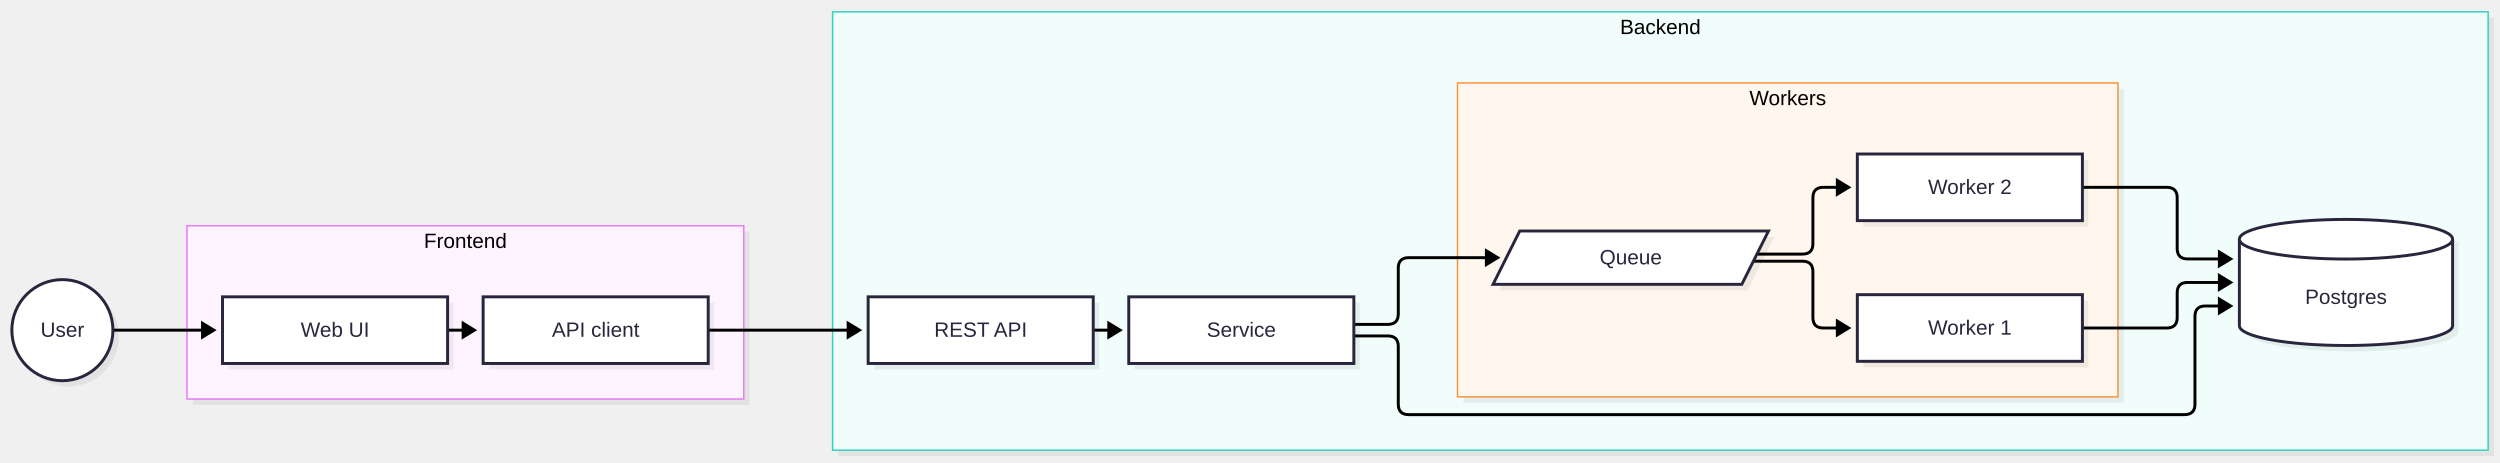
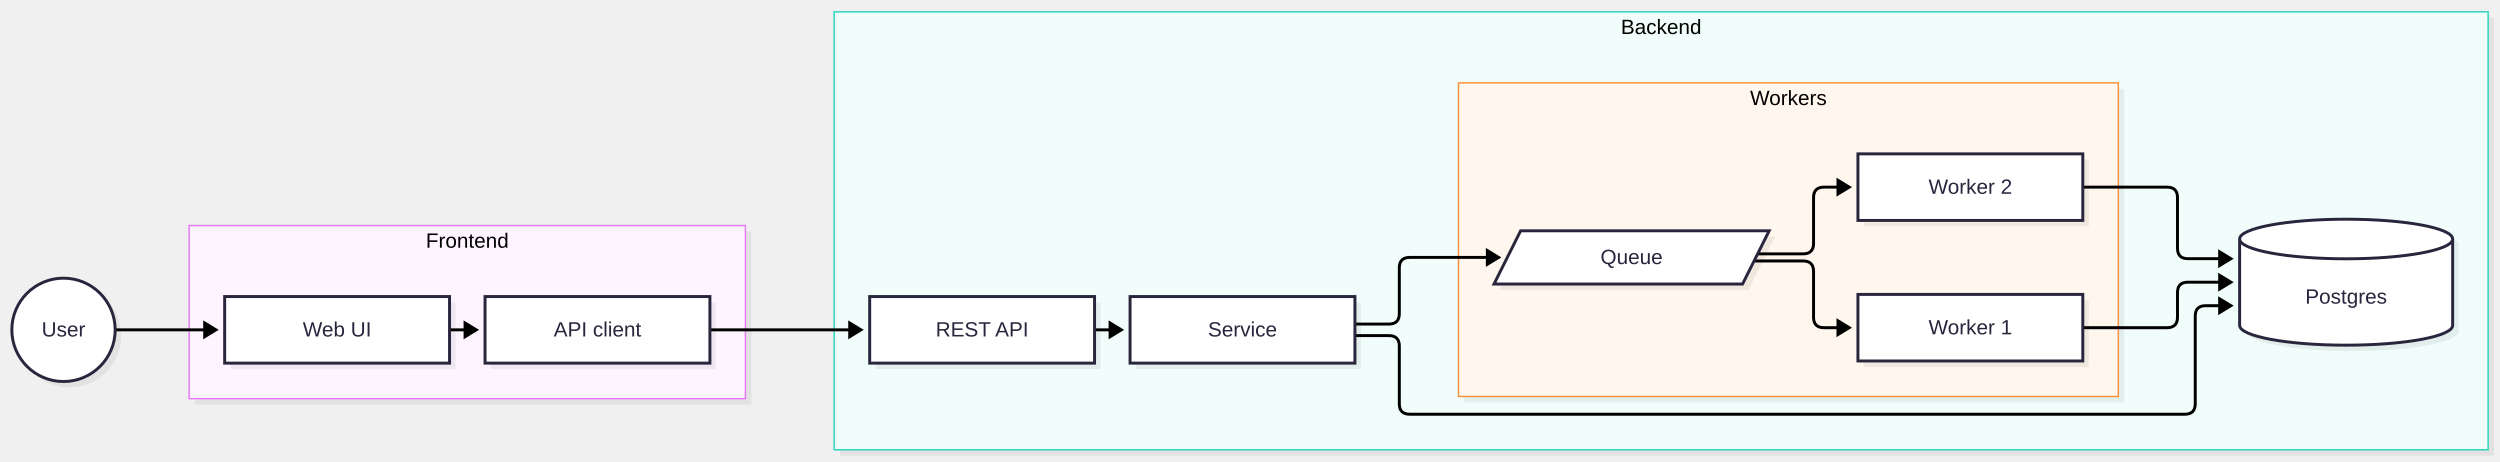
- <svg xmlns="http://www.w3.org/2000/svg" id="my-svg" width="100%" class="flowchart" style="max-width: 1688.262px; background-color: white;" viewBox="4 4 1688.262 312" role="graphics-document document" aria-roledescription="flowchart-v2">
+ <svg xmlns="http://www.w3.org/2000/svg" id="my-svg" width="100%" class="flowchart" style="max-width: 1689.858px; background-color: white;" viewBox="4 4 1689.858 312" role="graphics-document document" aria-roledescription="flowchart-v2">
  <style>#my-svg{font-family:"Recursive Variable", arial, sans-serif;font-size:16px;}#my-svg text{font-family:"Recursive Variable", arial, sans-serif;}</style>
  <g>
    <g class="clusters">
      <g id="cluster-frontend" class="cluster">
-         <rect class="drop-shadow" x="134.262" y="160.456" width="376" height="117" fill="#000000" stroke="none" opacity="0.06" />
-         <rect x="130.262" y="156.456" width="376" height="117" fill="#FDF4FF" stroke="#E879F9" stroke-width="1" />
-         <text class="cluster-label" x="318.262" y="171.456" text-anchor="middle" font-size="14" fill="#000000">Frontend</text>
+         <rect class="drop-shadow" x="135.858" y="160.456" width="376" height="117" fill="#000000" stroke="none" opacity="0.06" />
+         <rect x="131.858" y="156.456" width="376" height="117" fill="#FDF4FF" stroke="#E879F9" stroke-width="1" />
+         <text class="cluster-label" x="319.858" y="171.456" text-anchor="middle" font-size="14" fill="#000000">Frontend</text>
      </g>
      <g id="cluster-backend" class="cluster">
-         <rect class="drop-shadow" x="570.262" y="16" width="1118" height="296" fill="#000000" stroke="none" opacity="0.06" />
-         <rect x="566.262" y="12" width="1118" height="296" fill="#F0FDFA" stroke="#2DD4BF" stroke-width="1" />
-         <text class="cluster-label" x="1125.262" y="27" text-anchor="middle" font-size="14" fill="#000000">Backend</text>
+         <rect class="drop-shadow" x="571.858" y="16" width="1118" height="296" fill="#000000" stroke="none" opacity="0.06" />
+         <rect x="567.858" y="12" width="1118" height="296" fill="#F0FDFA" stroke="#2DD4BF" stroke-width="1" />
+         <text class="cluster-label" x="1126.858" y="27" text-anchor="middle" font-size="14" fill="#000000">Backend</text>
      </g>
      <g id="cluster-workers" class="cluster">
-         <rect class="drop-shadow" x="992.262" y="64" width="446" height="212" fill="#000000" stroke="none" opacity="0.06" />
-         <rect x="988.262" y="60" width="446" height="212" fill="#FFF7ED" stroke="#FB923C" stroke-width="1" />
-         <text class="cluster-label" x="1211.262" y="75" text-anchor="middle" font-size="14" fill="#000000">Workers</text>
+         <rect class="drop-shadow" x="993.858" y="64" width="446" height="212" fill="#000000" stroke="none" opacity="0.06" />
+         <rect x="989.858" y="60" width="446" height="212" fill="#FFF7ED" stroke="#FB923C" stroke-width="1" />
+         <text class="cluster-label" x="1212.858" y="75" text-anchor="middle" font-size="14" fill="#000000">Workers</text>
      </g>
    </g>
    <g class="edgePaths">
      <g id="L-ui-api_client-0" class="edgePath">
-         <path class="flowchart-link LS-ui LE-api_client" d="M306.262,226.956L326.262,226.956" fill="none" stroke="#000000" stroke-width="2" stroke-dasharray="0 0 16 4" />
-         <path class="marker" d="M315.762,220.565L326.262,226.956L315.762,233.348Z" fill="#000000" stroke="#000000" stroke-width="0" />
+         <path class="flowchart-link LS-ui LE-api_client" d="M307.858,226.956L327.858,226.956" fill="none" stroke="#000000" stroke-width="2" stroke-dasharray="0 0 16 4" />
+         <path class="marker" d="M317.358,220.565L327.858,226.956L317.358,233.348Z" fill="#000000" stroke="#000000" stroke-width="0" />
      </g>
      <g id="L-api-svc-1" class="edgePath">
-         <path class="flowchart-link LS-api LE-svc" d="M742.262,226.956L762.262,226.956" fill="none" stroke="#000000" stroke-width="2" stroke-dasharray="0 0 16 4" />
-         <path class="marker" d="M751.762,220.565L762.262,226.956L751.762,233.348Z" fill="#000000" stroke="#000000" stroke-width="0" />
+         <path class="flowchart-link LS-api LE-svc" d="M743.858,226.956L763.858,226.956" fill="none" stroke="#000000" stroke-width="2" stroke-dasharray="0 0 16 4" />
+         <path class="marker" d="M753.358,220.565L763.858,226.956L753.358,233.348Z" fill="#000000" stroke="#000000" stroke-width="0" />
      </g>
      <g id="L-svc-db-2" class="edgePath">
-         <path class="flowchart-link LS-svc LE-db" d="M918.262,230.856L941.191,230.856C945.905,230.856,948.262,233.213,948.262,237.927L948.262,276.929C948.262,281.643,950.619,284,955.333,284L1479.191,284C1483.905,284,1486.262,281.643,1486.262,276.929L1486.262,217.702C1486.262,212.988,1488.619,210.631,1493.333,210.631L1512.262,210.631" fill="none" stroke="#000000" stroke-width="2" stroke-dasharray="0 0 705.856 4" />
-         <path class="marker" d="M1501.762,204.239L1512.262,210.631L1501.762,217.022Z" fill="#000000" stroke="#000000" stroke-width="0" />
+         <path class="flowchart-link LS-svc LE-db" d="M919.858,230.856L942.787,230.856C947.501,230.856,949.858,233.213,949.858,237.927L949.858,276.929C949.858,281.643,952.215,284,956.929,284L1480.787,284C1485.501,284,1487.858,281.643,1487.858,276.929L1487.858,217.702C1487.858,212.988,1490.215,210.631,1494.929,210.631L1513.858,210.631" fill="none" stroke="#000000" stroke-width="2" stroke-dasharray="0 0 705.856 4" />
+         <path class="marker" d="M1503.358,204.239L1513.858,210.631L1503.358,217.022Z" fill="#000000" stroke="#000000" stroke-width="0" />
      </g>
      <g id="L-q-w1-3" class="edgePath">
-         <path class="flowchart-link LS-q LE-w1" d="M1188.062,180.4L1221.191,180.4C1225.905,180.4,1228.262,182.757,1228.262,187.471L1228.262,218.429C1228.262,223.143,1230.619,225.5,1235.333,225.5L1254.262,225.5" fill="none" stroke="#000000" stroke-width="2" stroke-dasharray="0 0 101.972 4" />
-         <path class="marker" d="M1243.762,219.109L1254.262,225.5L1243.762,231.891Z" fill="#000000" stroke="#000000" stroke-width="0" />
+         <path class="flowchart-link LS-q LE-w1" d="M1189.658,180.4L1222.787,180.4C1227.501,180.4,1229.858,182.757,1229.858,187.471L1229.858,218.429C1229.858,223.143,1232.215,225.5,1236.929,225.5L1255.858,225.5" fill="none" stroke="#000000" stroke-width="2" stroke-dasharray="0 0 101.972 4" />
+         <path class="marker" d="M1245.358,219.109L1255.858,225.5L1245.358,231.891Z" fill="#000000" stroke="#000000" stroke-width="0" />
      </g>
      <g id="L-q-w2-4" class="edgePath">
-         <path class="flowchart-link LS-q LE-w2" d="M1190.462,175.6L1221.191,175.6C1225.905,175.6,1228.262,173.243,1228.262,168.529L1228.262,137.571C1228.262,132.857,1230.619,130.5,1235.333,130.5L1254.262,130.5" fill="none" stroke="#000000" stroke-width="2" stroke-dasharray="0 0 99.572 4" />
-         <path class="marker" d="M1243.762,124.109L1254.262,130.5L1243.762,136.891Z" fill="#000000" stroke="#000000" stroke-width="0" />
+         <path class="flowchart-link LS-q LE-w2" d="M1192.058,175.6L1222.787,175.6C1227.501,175.6,1229.858,173.243,1229.858,168.529L1229.858,137.571C1229.858,132.857,1232.215,130.5,1236.929,130.5L1255.858,130.5" fill="none" stroke="#000000" stroke-width="2" stroke-dasharray="0 0 99.572 4" />
+         <path class="marker" d="M1245.358,124.109L1255.858,130.5L1245.358,136.891Z" fill="#000000" stroke="#000000" stroke-width="0" />
      </g>
      <g id="L-svc-q-5" class="edgePath">
-         <path class="flowchart-link LS-svc LE-q" d="M918.262,223.056L941.191,223.056C945.905,223.056,948.262,220.699,948.262,215.985L948.262,185.071C948.262,180.357,950.619,178,955.333,178L1017.262,178" fill="none" stroke="#000000" stroke-width="2" stroke-dasharray="0 0 134.728 4" />
-         <path class="marker" d="M1006.762,171.609L1017.262,178L1006.762,184.391Z" fill="#000000" stroke="#000000" stroke-width="0" />
+         <path class="flowchart-link LS-svc LE-q" d="M919.858,223.056L942.787,223.056C947.501,223.056,949.858,220.699,949.858,215.985L949.858,185.071C949.858,180.357,952.215,178,956.929,178L1018.858,178" fill="none" stroke="#000000" stroke-width="2" stroke-dasharray="0 0 134.728 4" />
+         <path class="marker" d="M1008.358,171.609L1018.858,178L1008.358,184.391Z" fill="#000000" stroke="#000000" stroke-width="0" />
      </g>
      <g id="L-api_client-api-6" class="edgePath">
-         <path class="flowchart-link LS-api_client LE-api" d="M482.262,226.956L586.262,226.956" fill="none" stroke="#000000" stroke-width="2" stroke-dasharray="0 0 100 4" />
-         <path class="marker" d="M575.762,220.565L586.262,226.956L575.762,233.348Z" fill="#000000" stroke="#000000" stroke-width="0" />
+         <path class="flowchart-link LS-api_client LE-api" d="M483.858,226.956L587.858,226.956" fill="none" stroke="#000000" stroke-width="2" stroke-dasharray="0 0 100 4" />
+         <path class="marker" d="M577.358,220.565L587.858,226.956L577.358,233.348Z" fill="#000000" stroke="#000000" stroke-width="0" />
      </g>
      <g id="L-w1-db-7" class="edgePath">
-         <path class="flowchart-link LS-w1 LE-db" d="M1410.262,225.5L1467.191,225.5C1471.905,225.5,1474.262,223.143,1474.262,218.429L1474.262,201.815C1474.262,197.101,1476.619,194.744,1481.333,194.744L1512.262,194.744" fill="none" stroke="#000000" stroke-width="2" stroke-dasharray="0 0 123.428 4" />
-         <path class="marker" d="M1501.762,188.352L1512.262,194.744L1501.762,201.135Z" fill="#000000" stroke="#000000" stroke-width="0" />
+         <path class="flowchart-link LS-w1 LE-db" d="M1411.858,225.5L1468.787,225.5C1473.501,225.5,1475.858,223.143,1475.858,218.429L1475.858,201.815C1475.858,197.101,1478.215,194.744,1482.929,194.744L1513.858,194.744" fill="none" stroke="#000000" stroke-width="2" stroke-dasharray="0 0 123.428 4" />
+         <path class="marker" d="M1503.358,188.352L1513.858,194.744L1503.358,201.135Z" fill="#000000" stroke="#000000" stroke-width="0" />
      </g>
      <g id="L-w2-db-8" class="edgePath">
-         <path class="flowchart-link LS-w2 LE-db" d="M1410.262,130.5L1467.191,130.5C1471.905,130.5,1474.262,132.857,1474.262,137.571L1474.262,171.785C1474.262,176.499,1476.619,178.856,1481.333,178.856L1512.262,178.856" fill="none" stroke="#000000" stroke-width="2" stroke-dasharray="0 0 141.028 4" />
-         <path class="marker" d="M1501.762,172.465L1512.262,178.856L1501.762,185.248Z" fill="#000000" stroke="#000000" stroke-width="0" />
+         <path class="flowchart-link LS-w2 LE-db" d="M1411.858,130.5L1468.787,130.5C1473.501,130.5,1475.858,132.857,1475.858,137.571L1475.858,171.785C1475.858,176.499,1478.215,178.856,1482.929,178.856L1513.858,178.856" fill="none" stroke="#000000" stroke-width="2" stroke-dasharray="0 0 141.028 4" />
+         <path class="marker" d="M1503.358,172.465L1513.858,178.856L1503.358,185.248Z" fill="#000000" stroke="#000000" stroke-width="0" />
      </g>
      <g id="L-user-ui-9" class="edgePath">
-         <path class="flowchart-link LS-user LE-ui" d="M80.262,226.956L150.262,226.956" fill="none" stroke="#000000" stroke-width="2" stroke-dasharray="0 0 66 4" />
-         <path class="marker" d="M139.762,220.565L150.262,226.956L139.762,233.348Z" fill="#000000" stroke="#000000" stroke-width="0" />
+         <path class="flowchart-link LS-user LE-ui" d="M81.858,226.956L151.858,226.956" fill="none" stroke="#000000" stroke-width="2" stroke-dasharray="0 0 66 4" />
+         <path class="marker" d="M141.358,220.565L151.858,226.956L141.358,233.348Z" fill="#000000" stroke="#000000" stroke-width="0" />
      </g>
    </g>
    <g class="nodes">
      <g id="flowchart-ui-0" class="node default">
-         <rect class="drop-shadow" x="158.262" y="208.456" width="152" height="45" fill="#000000" stroke="none" opacity="0.06" />
-         <rect class="basic label-container" x="154.262" y="204.456" width="152" height="45" fill="#ffffff" stroke="#28253D" stroke-width="2" />
-         <text class="nodeLabel" x="230.262" y="231.456" text-anchor="middle" font-size="14" fill="#28253D">Web UI</text>
+         <rect class="drop-shadow" x="159.858" y="208.456" width="152" height="45" fill="#000000" stroke="none" opacity="0.06" />
+         <rect class="basic label-container" x="155.858" y="204.456" width="152" height="45" fill="#ffffff" stroke="#28253D" stroke-width="2" />
+         <text class="nodeLabel" x="231.858" y="231.456" text-anchor="middle" font-size="14" fill="#28253D">Web UI</text>
      </g>
      <g id="flowchart-api_client-1" class="node default">
-         <rect class="drop-shadow" x="334.262" y="208.456" width="152" height="45" fill="#000000" stroke="none" opacity="0.06" />
-         <rect class="basic label-container" x="330.262" y="204.456" width="152" height="45" fill="#ffffff" stroke="#28253D" stroke-width="2" />
-         <text class="nodeLabel" x="406.262" y="231.456" text-anchor="middle" font-size="14" fill="#28253D">API client</text>
+         <rect class="drop-shadow" x="335.858" y="208.456" width="152" height="45" fill="#000000" stroke="none" opacity="0.06" />
+         <rect class="basic label-container" x="331.858" y="204.456" width="152" height="45" fill="#ffffff" stroke="#28253D" stroke-width="2" />
+         <text class="nodeLabel" x="407.858" y="231.456" text-anchor="middle" font-size="14" fill="#28253D">API client</text>
      </g>
      <g id="flowchart-api-2" class="node default">
-         <rect class="drop-shadow" x="594.262" y="208.456" width="152" height="45" fill="#000000" stroke="none" opacity="0.06" />
-         <rect class="basic label-container" x="590.262" y="204.456" width="152" height="45" fill="#ffffff" stroke="#28253D" stroke-width="2" />
-         <text class="nodeLabel" x="666.262" y="231.456" text-anchor="middle" font-size="14" fill="#28253D">REST API</text>
+         <rect class="drop-shadow" x="595.858" y="208.456" width="152" height="45" fill="#000000" stroke="none" opacity="0.06" />
+         <rect class="basic label-container" x="591.858" y="204.456" width="152" height="45" fill="#ffffff" stroke="#28253D" stroke-width="2" />
+         <text class="nodeLabel" x="667.858" y="231.456" text-anchor="middle" font-size="14" fill="#28253D">REST API</text>
      </g>
      <g id="flowchart-svc-3" class="node default">
-         <rect class="drop-shadow" x="770.262" y="208.456" width="152" height="45" fill="#000000" stroke="none" opacity="0.06" />
-         <rect class="basic label-container" x="766.262" y="204.456" width="152" height="45" fill="#ffffff" stroke="#28253D" stroke-width="2" />
-         <text class="nodeLabel" x="842.262" y="231.456" text-anchor="middle" font-size="14" fill="#28253D">Service</text>
+         <rect class="drop-shadow" x="771.858" y="208.456" width="152" height="45" fill="#000000" stroke="none" opacity="0.06" />
+         <rect class="basic label-container" x="767.858" y="204.456" width="152" height="45" fill="#ffffff" stroke="#28253D" stroke-width="2" />
+         <text class="nodeLabel" x="843.858" y="231.456" text-anchor="middle" font-size="14" fill="#28253D">Service</text>
      </g>
      <g id="flowchart-db-4" class="node default">
-         <g transform="translate(1516.262, 152.1692)">
+         <g transform="translate(1517.858, 152.1692)">
          <path class="drop-shadow" d="M 4 17.383 A 72 13.383 0 0 0 148 17.383 A 72 13.383 0 0 0 4 17.383 L4,75.766A 72 13.383 0 0 0 148 75.766 L148,17.383" fill="#000000" stroke="none" opacity="0.06" />
        </g>
-         <g transform="translate(1516.262, 152.1692)">
+         <g transform="translate(1517.858, 152.1692)">
          <path class="basic label-container" d="M 0 13.383 A 72 13.383 0 0 0 144 13.383 A 72 13.383 0 0 0 0 13.383 L0,71.766A 72 13.383 0 0 0 144 71.766 L144,13.383" fill="#ffffff" stroke="#28253D" stroke-width="2" />
        </g>
-         <text class="nodeLabel" x="1588.262" y="209.244" text-anchor="middle" font-size="14" fill="#28253D">Postgres</text>
+         <text class="nodeLabel" x="1589.858" y="209.244" text-anchor="middle" font-size="14" fill="#28253D">Postgres</text>
      </g>
      <g id="flowchart-q-5" class="node default">
-         <path class="drop-shadow" d="M1034.262,164L1202.262,164L1184.262,200L1016.262,200Z" fill="#000000" stroke="none" opacity="0.06" />
-         <path class="label-container" d="M1030.262,160L1198.262,160L1180.262,196L1012.262,196Z" fill="#ffffff" stroke="#28253D" stroke-width="2" />
-         <text class="nodeLabel" x="1105.262" y="182.5" text-anchor="middle" font-size="14" fill="#28253D">Queue</text>
+         <path class="drop-shadow" d="M1035.858,164L1203.858,164L1185.858,200L1017.858,200Z" fill="#000000" stroke="none" opacity="0.06" />
+         <path class="label-container" d="M1031.858,160L1199.858,160L1181.858,196L1013.858,196Z" fill="#ffffff" stroke="#28253D" stroke-width="2" />
+         <text class="nodeLabel" x="1106.858" y="182.5" text-anchor="middle" font-size="14" fill="#28253D">Queue</text>
      </g>
      <g id="flowchart-w1-6" class="node default">
-         <rect class="drop-shadow" x="1262.262" y="207" width="152" height="45" fill="#000000" stroke="none" opacity="0.06" />
-         <rect class="basic label-container" x="1258.262" y="203" width="152" height="45" fill="#ffffff" stroke="#28253D" stroke-width="2" />
-         <text class="nodeLabel" x="1334.262" y="230" text-anchor="middle" font-size="14" fill="#28253D">Worker 1</text>
+         <rect class="drop-shadow" x="1263.858" y="207" width="152" height="45" fill="#000000" stroke="none" opacity="0.06" />
+         <rect class="basic label-container" x="1259.858" y="203" width="152" height="45" fill="#ffffff" stroke="#28253D" stroke-width="2" />
+         <text class="nodeLabel" x="1335.858" y="230" text-anchor="middle" font-size="14" fill="#28253D">Worker 1</text>
      </g>
      <g id="flowchart-w2-7" class="node default">
-         <rect class="drop-shadow" x="1262.262" y="112" width="152" height="45" fill="#000000" stroke="none" opacity="0.06" />
-         <rect class="basic label-container" x="1258.262" y="108" width="152" height="45" fill="#ffffff" stroke="#28253D" stroke-width="2" />
-         <text class="nodeLabel" x="1334.262" y="135" text-anchor="middle" font-size="14" fill="#28253D">Worker 2</text>
+         <rect class="drop-shadow" x="1263.858" y="112" width="152" height="45" fill="#000000" stroke="none" opacity="0.06" />
+         <rect class="basic label-container" x="1259.858" y="108" width="152" height="45" fill="#ffffff" stroke="#28253D" stroke-width="2" />
+         <text class="nodeLabel" x="1335.858" y="135" text-anchor="middle" font-size="14" fill="#28253D">Worker 2</text>
      </g>
      <g id="flowchart-user-8" class="node default">
-         <circle class="drop-shadow" cx="50.131" cy="230.956" r="34.131" fill="#000000" stroke="none" opacity="0.06" />
-         <circle class="basic label-container" cx="46.131" cy="226.956" r="34.131" fill="#ffffff" stroke="#28253D" stroke-width="2" />
-         <text class="nodeLabel" x="46.131" y="231.456" text-anchor="middle" font-size="14" fill="#28253D">User</text>
+         <circle class="drop-shadow" cx="50.929" cy="230.956" r="34.929" fill="#000000" stroke="none" opacity="0.06" />
+         <circle class="basic label-container" cx="46.929" cy="226.956" r="34.929" fill="#ffffff" stroke="#28253D" stroke-width="2" />
+         <text class="nodeLabel" x="46.929" y="231.456" text-anchor="middle" font-size="14" fill="#28253D">User</text>
      </g>
    </g>
  </g>
</svg>
